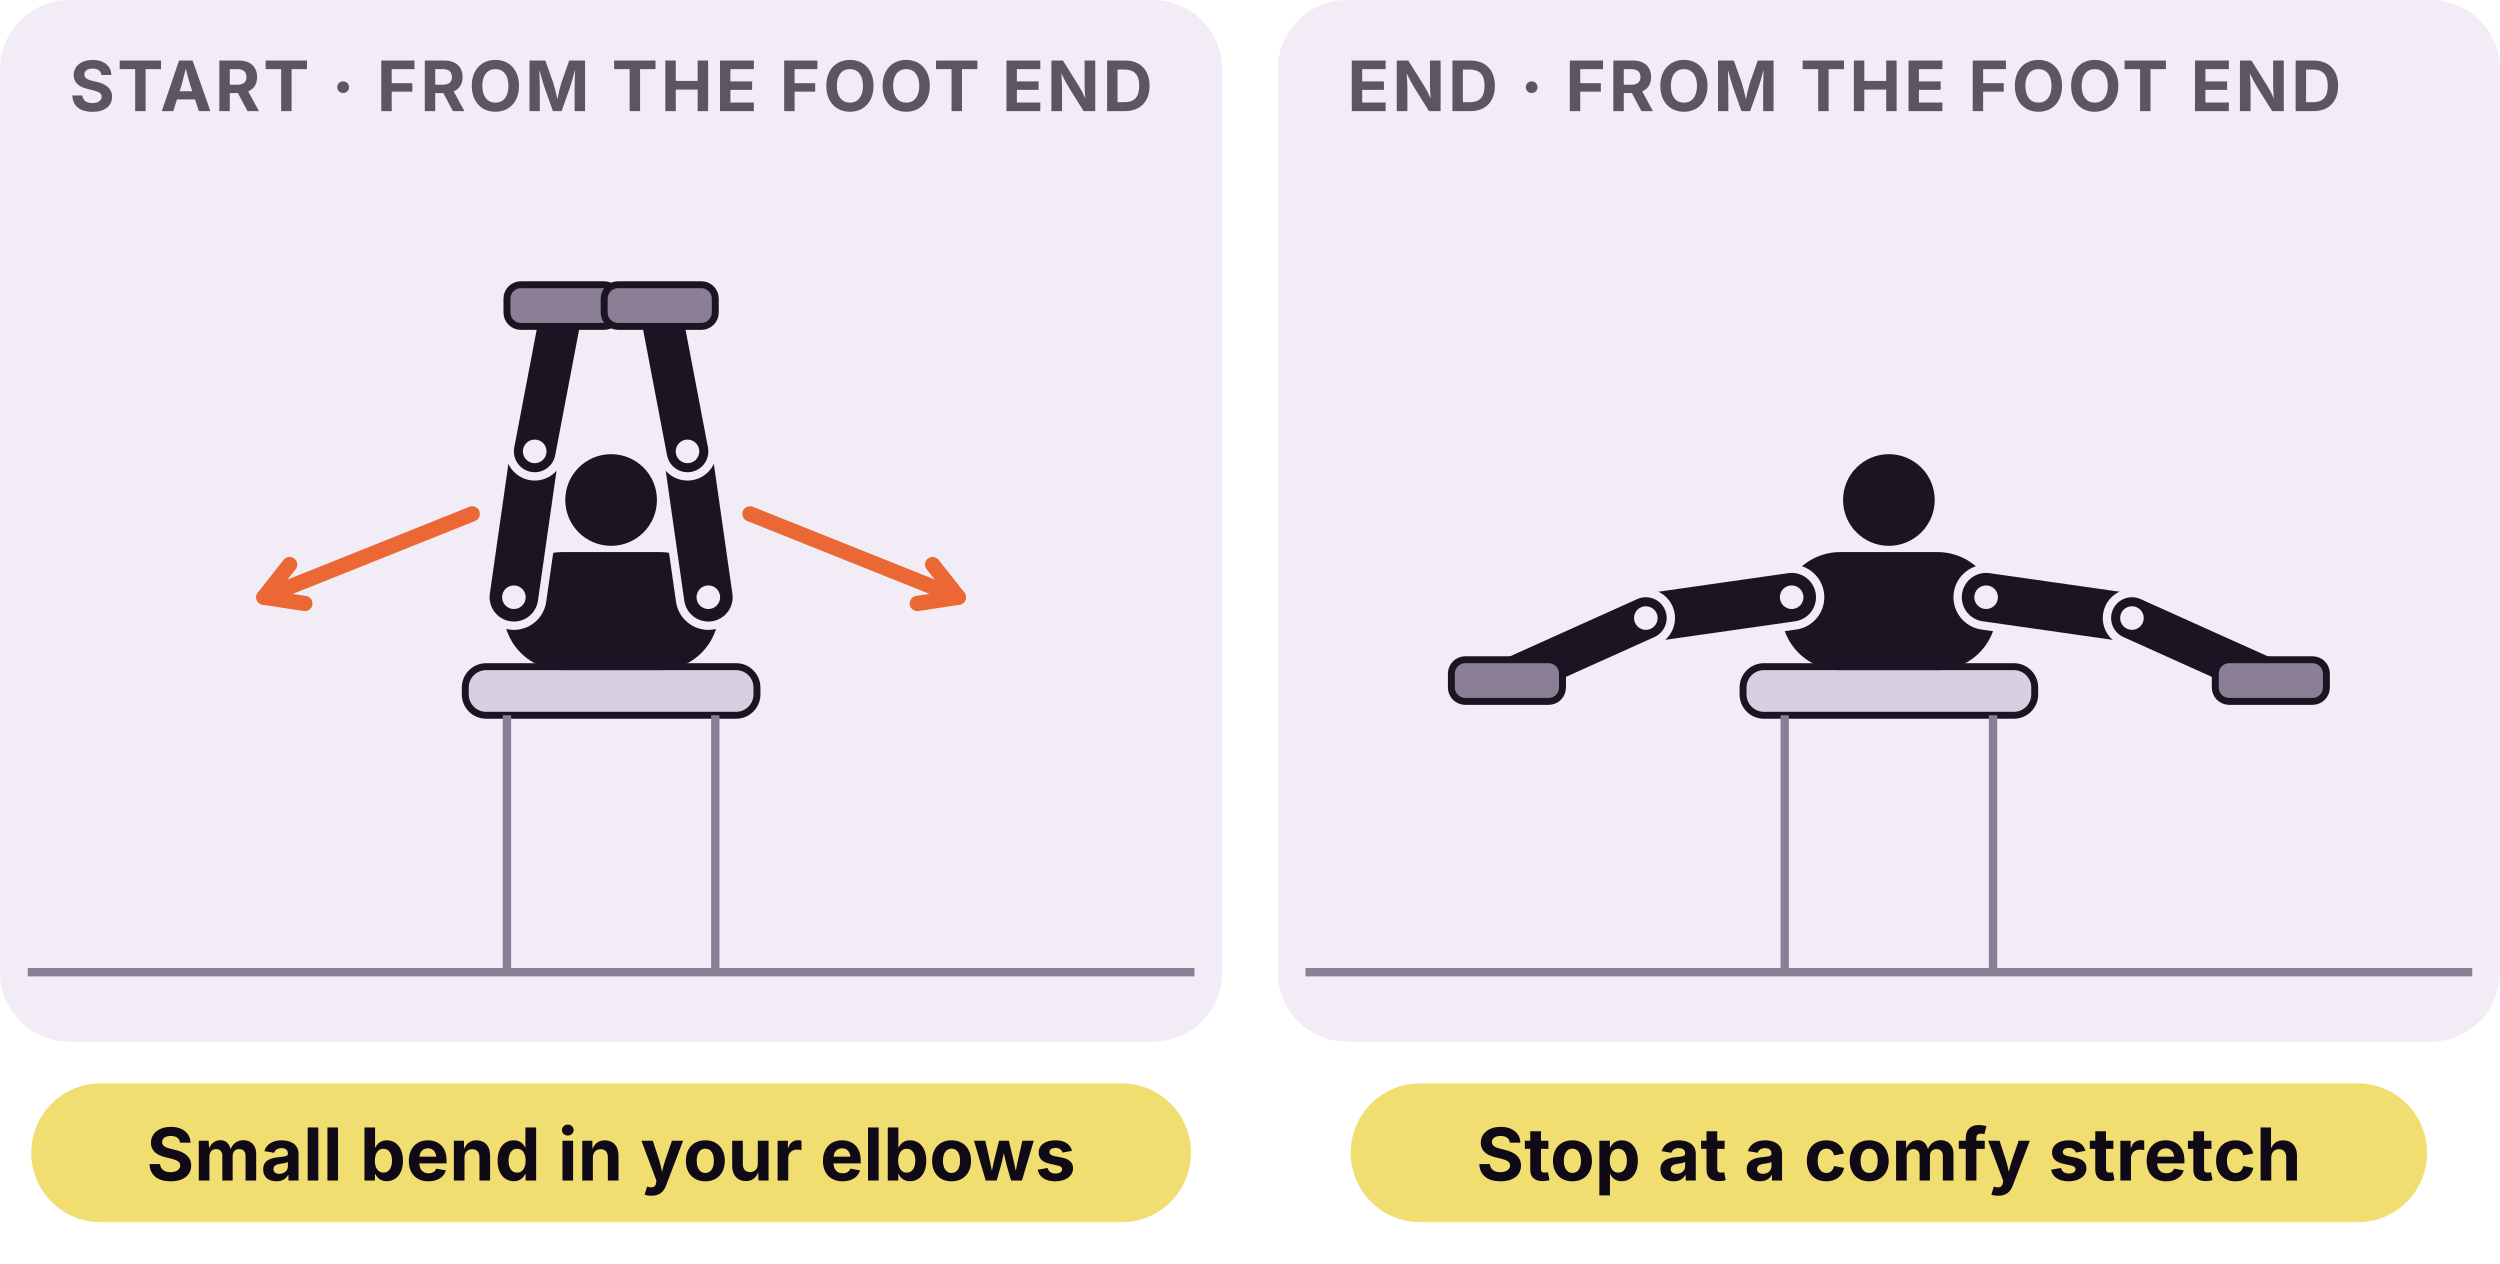
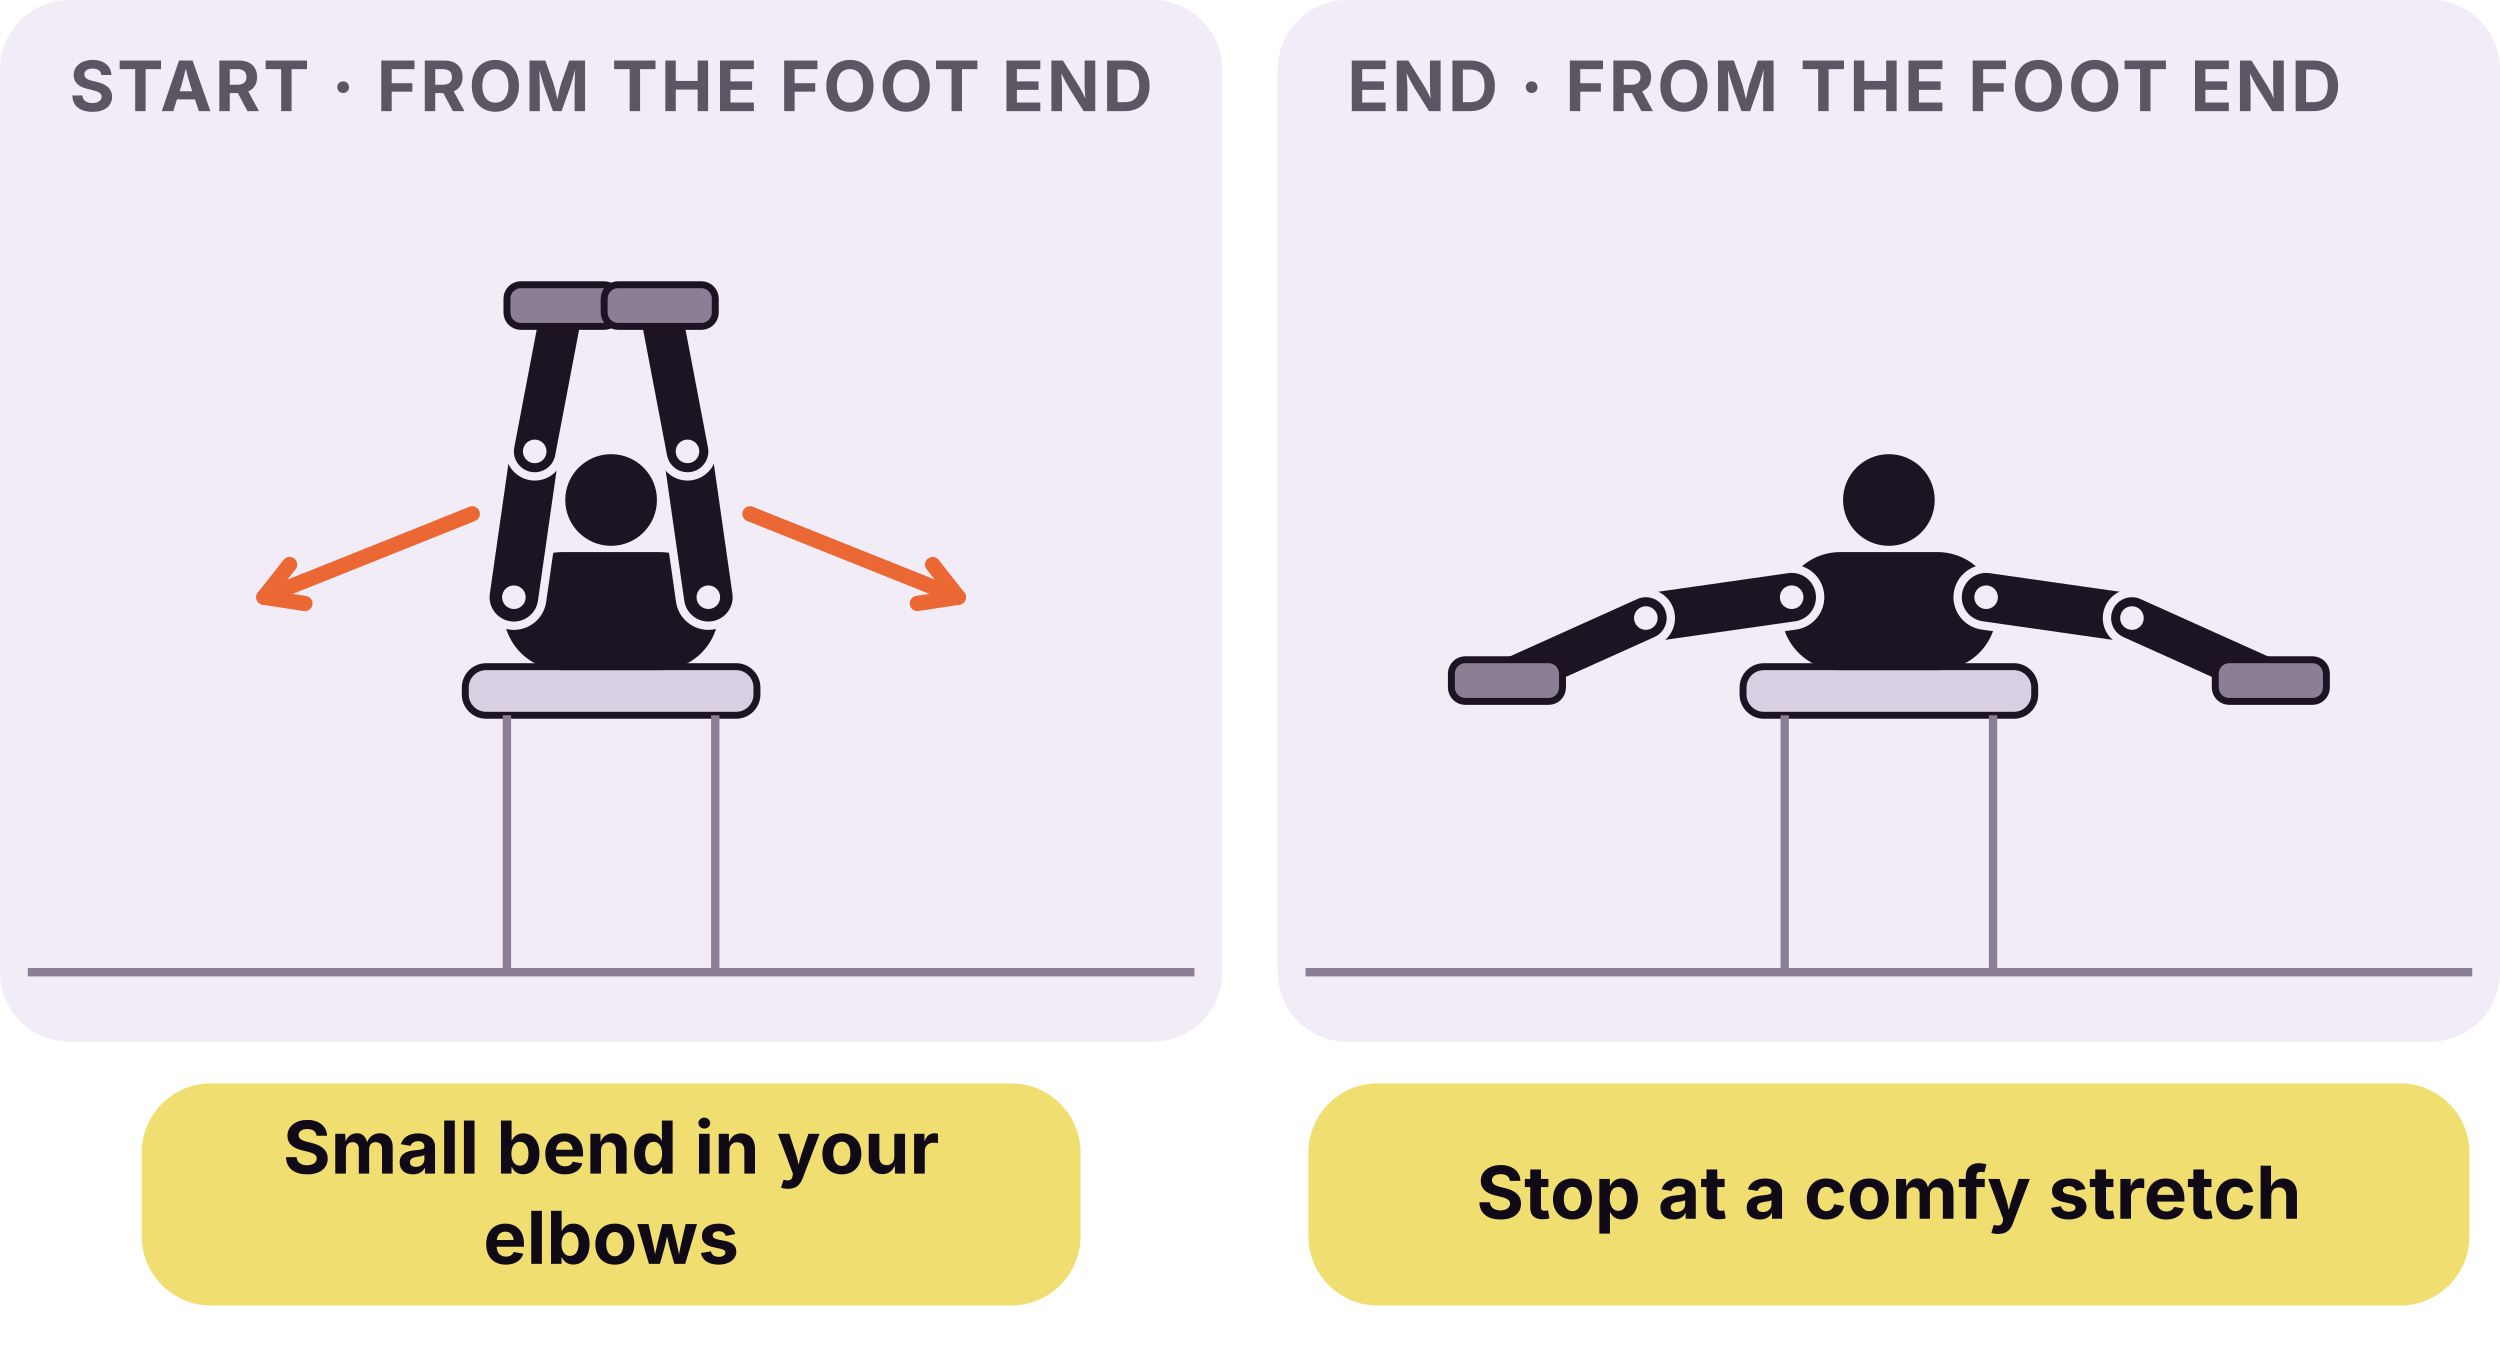
- <svg xmlns="http://www.w3.org/2000/svg" viewBox="0 0 360 182" width="360" height="182" role="img" aria-label="Dumbbell Flyes: start and end positions">
+ <svg xmlns="http://www.w3.org/2000/svg" viewBox="0 0 360 194" width="360" height="194" role="img" aria-label="Dumbbell Flyes: start and end positions">
  <style>
.t{font:700 12px system-ui,-apple-system,'Segoe UI',sans-serif;fill:#1c1422} .h{font:800 14px system-ui,-apple-system,'Segoe UI',sans-serif;fill:#1c1422} .s{font:400 11px system-ui,-apple-system,'Segoe UI',sans-serif;fill:#5d5464}
.lb{font:700 11px system-ui,-apple-system,'Segoe UI',sans-serif;fill:#1c1422} .cap{font:600 10px system-ui,-apple-system,'Segoe UI',sans-serif;fill:#5d5464}
.bo{fill:#1c1422;stroke:#1c1422;stroke-width:2.6;stroke-linejoin:round} .bf{fill:#faf8fc}
.m{fill:#e6dff0;stroke:#1c1422;stroke-width:.8;stroke-linejoin:round} .m.s{fill:url(#hs)} .m.p{fill:#f2b933;stroke-width:1.4}
.hsb{fill:#fbf3c4} .hsl{stroke:#dcae2c;stroke-width:1.5}
.dt path{fill:none;stroke:#1c1422;stroke-width:.6;stroke-linecap:round}
.ld{stroke:#1c1422;stroke-width:.7;fill:none} .dot{fill:#1c1422}
.panel{fill:#f1ecf5} .swp{fill:#f2b933;stroke:#1c1422;stroke-width:1.4} .sws{fill:url(#hs);stroke:#1c1422;stroke-width:.8}

.jd{fill:#f1ecf5} .fhh{fill:#1c1422;stroke:#f1ecf5;stroke-width:1.8}
.hl{fill:none;stroke:#f1ecf5;stroke-linecap:round;stroke-linejoin:round}
.fg{fill:none;stroke:#1c1422;stroke-linecap:round;stroke-linejoin:round}
.fh{fill:#1c1422} .far{opacity:.5}
.eq{fill:#8a7f94;stroke:#1c1422;stroke-width:1} .eqs{fill:none;stroke:#1c1422;stroke-width:1.4;stroke-linecap:round}
.bn{fill:#d9cfe3;stroke:#1c1422;stroke-width:1} .mat{fill:#9fd8c4;stroke:#1c1422;stroke-width:1}
.benc{stroke:#1c1422;fill:none;stroke-linecap:round} .bencf{stroke:#d9cfe3;fill:none;stroke-linecap:round}
.gr{stroke:#8a7f94;stroke-width:1.2;fill:none}
.ar{fill:none;stroke:#eb6834;stroke-width:2.2;stroke-linecap:round;stroke-linejoin:round} .arh{fill:#eb6834}
.pill{fill:#f1de71} .pt{font:700 10.5px system-ui,-apple-system,'Segoe UI',sans-serif;fill:#100a16}
.pl{font:700 10px system-ui,-apple-system,'Segoe UI',sans-serif;fill:#5d5464;letter-spacing:.04em}

@media (prefers-color-scheme: dark) {
 .t,.h,.lb{fill:#f7f4fa} .s,.cap{fill:#bdb4c4}
 .bo{fill:#f7f4fa;stroke:#f7f4fa} .bf{fill:#1b1422}
 .m{fill:#33283d;stroke:#f7f4fa} .m.p{fill:#f2b933;stroke:#100a16} .hsb{fill:#3d3520} .hsl{stroke:#d1a22c}
 .dt path{stroke:#f7f4fa} .ld{stroke:#f7f4fa} .dot{fill:#f7f4fa}
 .panel{fill:#271d2f} .swp{stroke:#f7f4fa} .sws{stroke:#f7f4fa}

.jd{fill:#271d2f} .fhh{fill:#f7f4fa;stroke:#271d2f} .hl{stroke:#271d2f} .fg{stroke:#f7f4fa} .fh{fill:#f7f4fa}
.eq{fill:#a79cb2;stroke:#f7f4fa} .eqs{stroke:#f7f4fa}
.bn{fill:#3a2e44;stroke:#f7f4fa} .mat{fill:#1f6b57;stroke:#f7f4fa}
.benc{stroke:#f7f4fa} .bencf{stroke:#3a2e44} .gr{stroke:#6d6279}
.ar{stroke:#f08a5d} .arh{fill:#f08a5d}
.pl{fill:#bdb4c4}

}
</style>
  <defs>
    <pattern id="hs" width="4" height="4" patternUnits="userSpaceOnUse" patternTransform="rotate(45)">
      <rect width="4" height="4" class="hsb" />
      <line x1="0" y1="0" x2="0" y2="4" class="hsl" />
    </pattern>
  </defs>
  <g transform="translate(0 0)">
    <rect class="panel" width="176" height="150" rx="10" />
    <path class="gr" d="M4 140 L172 140" />
    <rect class="bn" x="67" y="96" width="42" height="7" rx="3" />
    <path class="gr" d="M73 103 L73 140 M103 103 L103 140" />
    <circle class="fhh" cx="88.0" cy="72.0" r="7.5" />
    <path class="fg" stroke-width="17" d="M81.0 88.0 L95.0 88.0" />
    <path class="fg" stroke-width="8" d="M74.0 86.0 L102.0 86.0" />
    <path class="hl" stroke-width="9.4" d="M74.0 86.0 L77.0 65.0" />
    <path class="fg" stroke-width="7" d="M74.0 86.0 L77.0 65.0" />
    <path class="hl" stroke-width="8.4" d="M77.0 65.0 L81.0 44.0" />
    <path class="fg" stroke-width="6" d="M77.0 65.0 L81.0 44.0" />
    <circle class="jd" cx="77.0" cy="65.0" r="1.7" />
    <circle class="fh" cx="81.0" cy="44.0" r="3.4" />
    <circle class="jd" cx="74.0" cy="86.0" r="1.7" />
    <rect class="eq" x="73.0" y="41.0" width="16" height="6" rx="2" />
    <path class="hl" stroke-width="9.4" d="M102.0 86.0 L99.0 65.0" />
    <path class="fg" stroke-width="7" d="M102.0 86.0 L99.0 65.0" />
    <path class="hl" stroke-width="8.4" d="M99.0 65.0 L95.0 44.0" />
    <path class="fg" stroke-width="6" d="M99.0 65.0 L95.0 44.0" />
    <circle class="jd" cx="99.0" cy="65.0" r="1.7" />
    <circle class="fh" cx="95.0" cy="44.0" r="3.4" />
    <circle class="jd" cx="102.0" cy="86.0" r="1.7" />
    <rect class="eq" x="87.0" y="41.0" width="16" height="6" rx="2" />
    <path class="ar" d="M68.0 74.0 L38.0 86.0" />
    <path class="ar" d="M41.7 81.3 L38.0 86.0 L43.9 86.9" />
    <path class="ar" d="M108.0 74.0 L138.0 86.0" />
    <path class="ar" d="M132.1 86.9 L138.0 86.0 L134.3 81.3" />
    <text class="pl" x="10" y="16">START · FROM THE FOOT END</text>
  </g>
-   <rect class="pill" x="4.5" y="156" width="167" height="20" rx="10" />
-   <text class="pt" x="88.0" y="170" text-anchor="middle">Small bend in your elbows</text>
  <g transform="translate(184 0)">
    <rect class="panel" width="176" height="150" rx="10" />
    <path class="gr" d="M4 140 L172 140" />
    <rect class="bn" x="67" y="96" width="42" height="7" rx="3" />
    <path class="gr" d="M73 103 L73 140 M103 103 L103 140" />
    <circle class="fhh" cx="88.0" cy="72.0" r="7.5" />
    <path class="fg" stroke-width="17" d="M81.0 88.0 L95.0 88.0" />
    <path class="fg" stroke-width="8" d="M74.0 86.0 L102.0 86.0" />
    <path class="hl" stroke-width="9.4" d="M74.0 86.0 L53.0 89.0" />
    <path class="fg" stroke-width="7" d="M74.0 86.0 L53.0 89.0" />
    <path class="hl" stroke-width="8.4" d="M53.0 89.0 L33.0 98.0" />
    <path class="fg" stroke-width="6" d="M53.0 89.0 L33.0 98.0" />
    <circle class="jd" cx="53.0" cy="89.0" r="1.7" />
    <circle class="fh" cx="33.0" cy="98.0" r="3.4" />
    <circle class="jd" cx="74.0" cy="86.0" r="1.7" />
    <rect class="eq" x="25.0" y="95.0" width="16" height="6" rx="2" />
    <path class="hl" stroke-width="9.4" d="M102.0 86.0 L123.0 89.0" />
    <path class="fg" stroke-width="7" d="M102.0 86.0 L123.0 89.0" />
    <path class="hl" stroke-width="8.4" d="M123.0 89.0 L143.0 98.0" />
    <path class="fg" stroke-width="6" d="M123.0 89.0 L143.0 98.0" />
    <circle class="jd" cx="123.0" cy="89.0" r="1.7" />
    <circle class="fh" cx="143.0" cy="98.0" r="3.4" />
    <circle class="jd" cx="102.0" cy="86.0" r="1.7" />
    <rect class="eq" x="135.0" y="95.0" width="16" height="6" rx="2" />
    <text class="pl" x="10" y="16">END · FROM THE FOOT END</text>
  </g>
-   <rect class="pill" x="194.5" y="156" width="155" height="20" rx="10" />
-   <text class="pt" x="272.0" y="170" text-anchor="middle">Stop at a comfy stretch</text>
+   <rect class="pill" x="20.4" y="156" width="135.2" height="32" rx="10" />
+   <text class="pt" x="88.0" y="169.0" text-anchor="middle" textLength="115.2" lengthAdjust="spacingAndGlyphs">Small bend in your</text>
+   <text class="pt" x="88.0" y="182.0" text-anchor="middle" textLength="38.4" lengthAdjust="spacingAndGlyphs">elbows</text>
+   <rect class="pill" x="188.4" y="156" width="167.2" height="32" rx="10" />
+   <text class="pt" x="272.0" y="175.5" text-anchor="middle" textLength="147.2" lengthAdjust="spacingAndGlyphs">Stop at a comfy stretch</text>
</svg>
